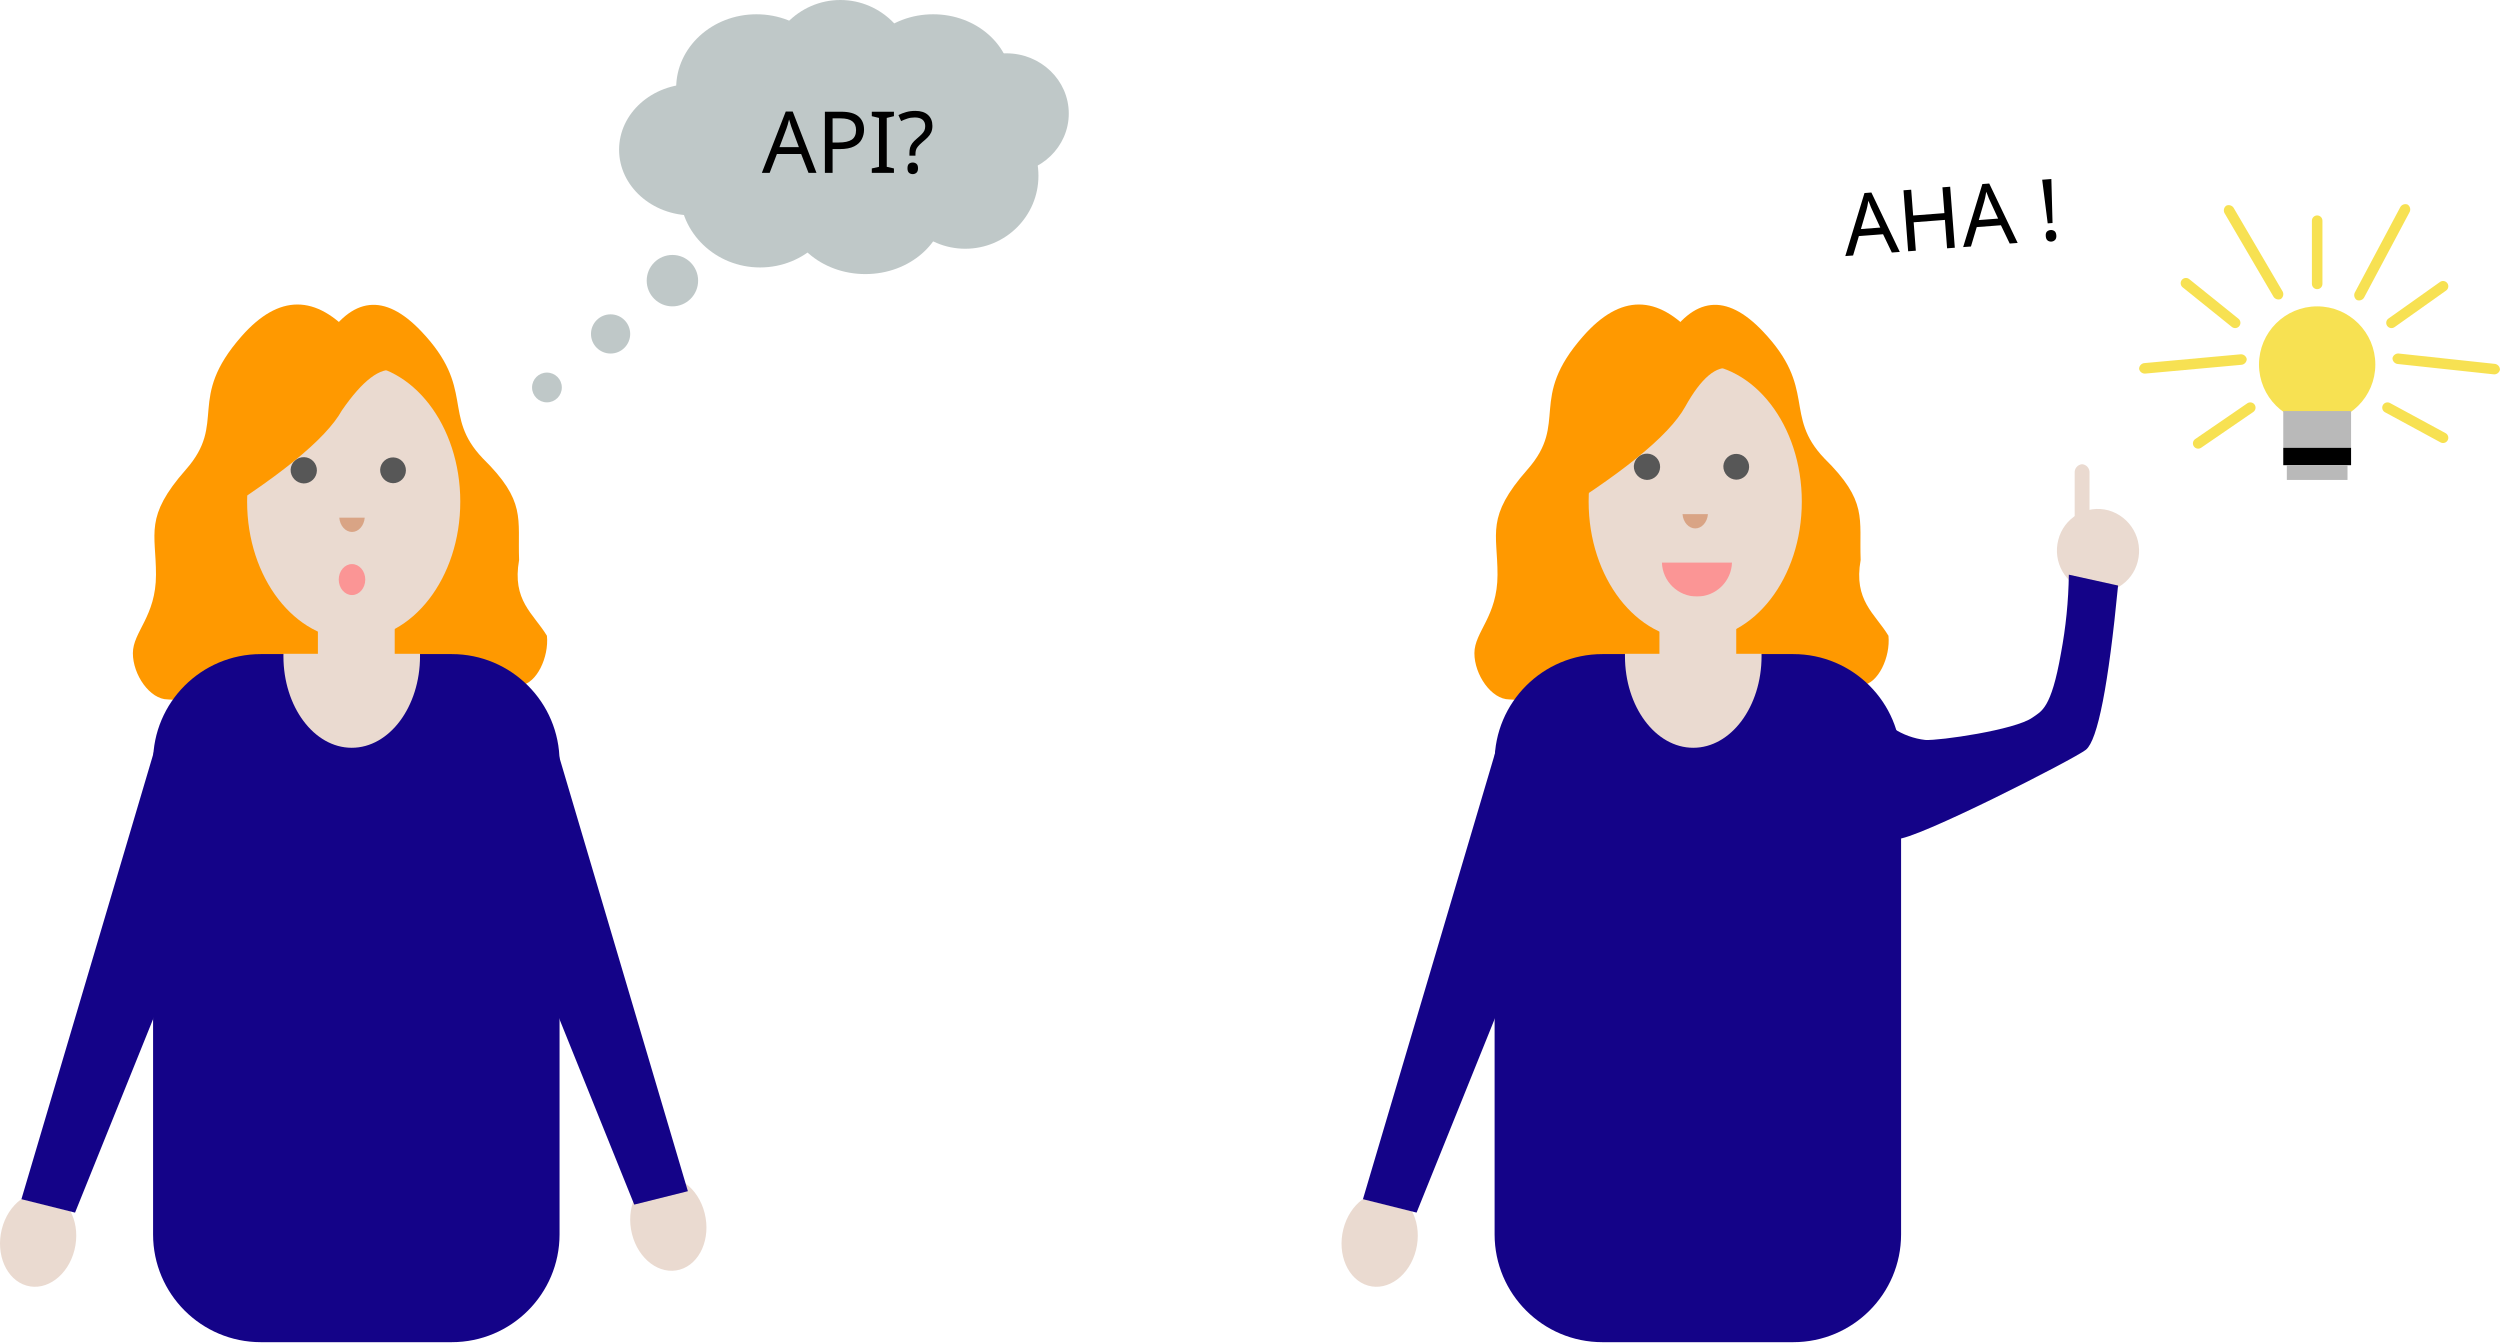
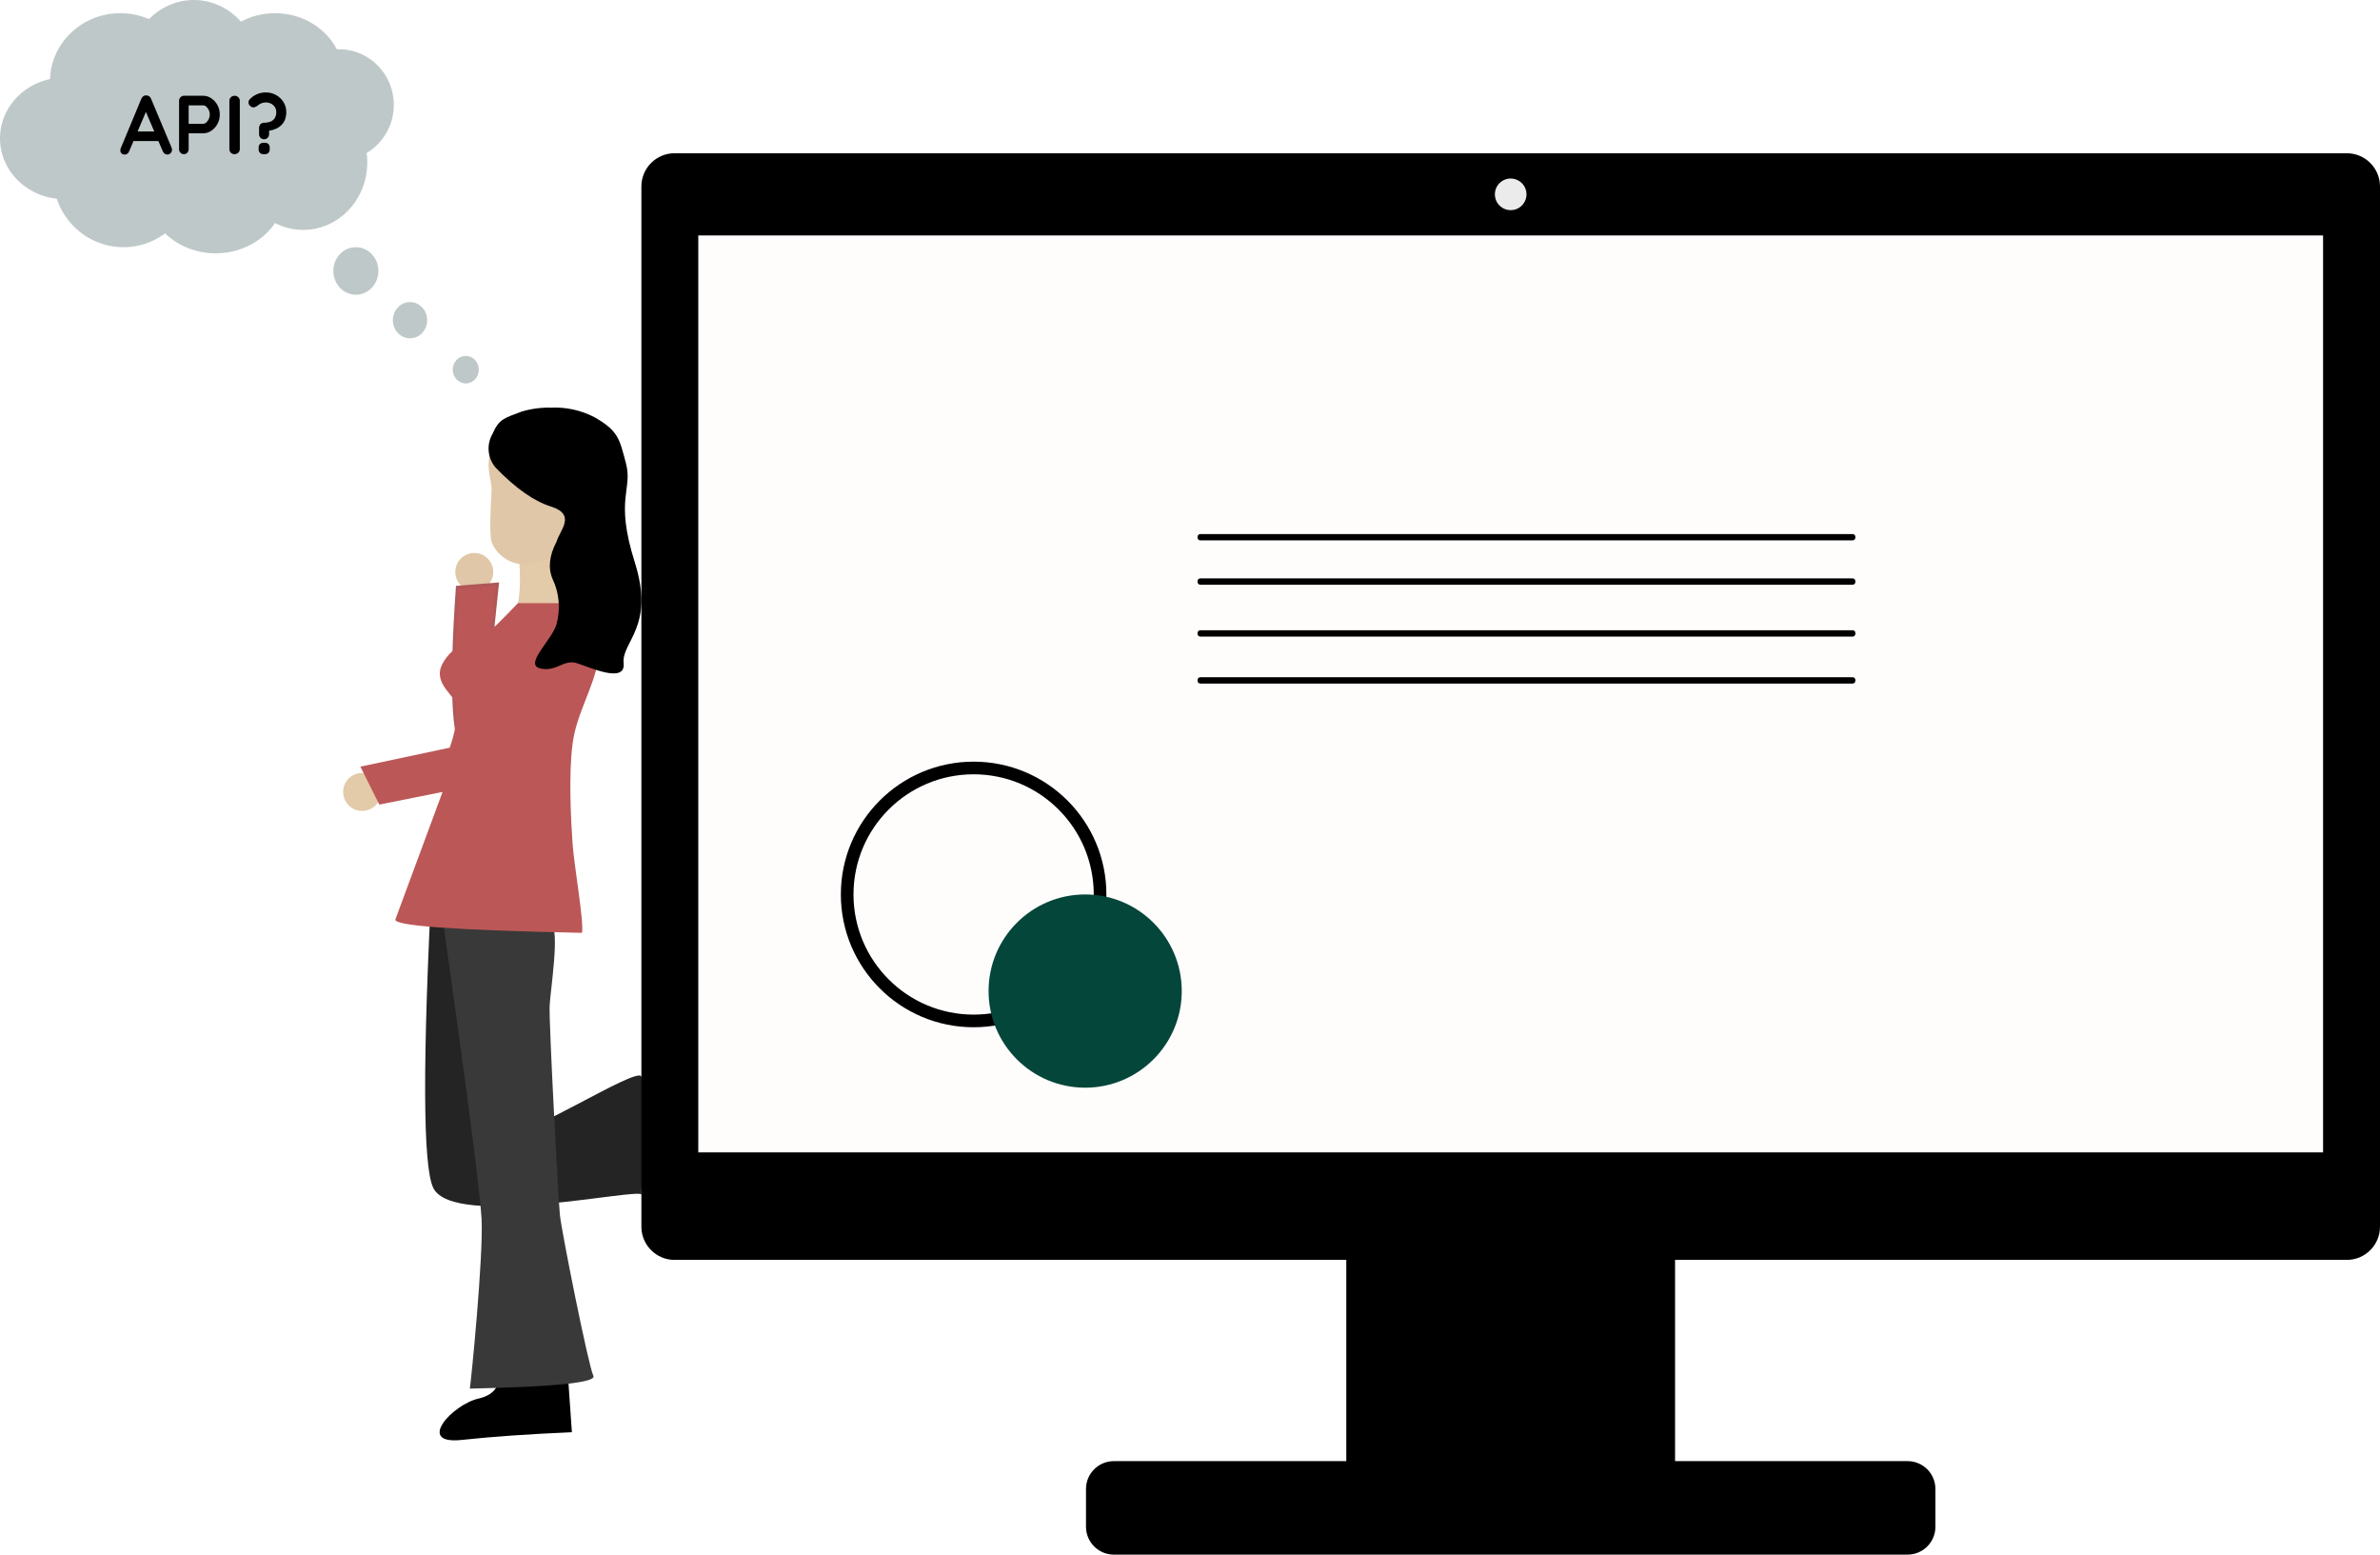
- <svg xmlns="http://www.w3.org/2000/svg" width="700.47" height="376.06" viewBox="0 0 700.47 376.06">
-   <defs>
-     <clipPath id="clip-path">
-       <rect id="Rectangle_20" data-name="Rectangle 20" width="64" height="30" transform="translate(486.758 176.758) rotate(-4.359)" />
-     </clipPath>
-     <clipPath id="clip-path-2">
-       <rect id="Rectangle_22" data-name="Rectangle 22" width="52" height="30" transform="translate(182 150.384)" />
-     </clipPath>
-   </defs>
-   <g id="Group_14" data-name="Group 14" transform="translate(388 -739)">
-     <path id="Path_67" data-name="Path 67" d="M448.1,325.109c-8.01,8.214-48.7-.2-53.68-.2-5.025,0-9.77-6.929-9.77-12.948s6.476-10.264,6.476-22-3.35-16.144,8.374-29.449,0-19.641,15.63-37.382q15.631-17.74,31.262,0l.293,7.968-.293-7.968a4.1,4.1,0,0,1,.124-3.259l.169,11.227,1.415,94.012L446.686,231.1Z" transform="translate(-359.54 610.06)" fill="#f90" />
-     <path id="Path_68" data-name="Path 68" d="M446.536,326.357c7.794,7.387,42.506-4.955,46.858-5.441,4.388-.491,7.858-7.846,7.272-13.832-3.776-6.258-9.839-9.842-7.795-21.246-.434-11.711,2.074-16.412-10.178-28.473-11.532-12.088-1.91-19.534-17.286-35.653q-15.377-16.118-27.3,3.052l.52,7.953-.52-7.953a4.608,4.608,0,0,0-.425-3.23l.945,11.183,7.91,93.64-7.91-93.64Z" transform="translate(-359.54 610.06)" fill="#f90" />
-     <g id="Group_9" data-name="Group 9" transform="translate(-359.54 610.06)">
-       <path id="Path_3" data-name="Path 3" d="M420.495,312.21h53.52A30.2,30.2,0,0,1,504.2,342.394V474.816A30.2,30.2,0,0,1,474.015,505h-53.52a30.2,30.2,0,0,1-30.185-30.184V342.394A30.2,30.2,0,0,1,420.495,312.21Z" fill="#140388" />
-       <path id="Path_4" data-name="Path 4" d="M465.1,312.13c.006.221.008.443.008.665,0,14.164-8.574,25.664-19.136,25.664s-19.137-11.5-19.137-25.664c0-.222,0-.444.008-.665Z" fill="#eadad0" />
-     </g>
-     <path id="Path_69" data-name="Path 69" d="M548.255,280.18a11.426,11.426,0,0,1,14.068-8.245,11.809,11.809,0,0,1,8.171,14.369,11.426,11.426,0,0,1-14.068,8.245A11.807,11.807,0,0,1,548.255,280.18Z" transform="translate(-359.54 610.06)" fill="#eadad0" />
-     <path id="Path_70" data-name="Path 70" d="M347.924,473.342c1.784-7.118,7.795-11.591,13.414-9.982s8.731,8.7,6.947,15.815-7.8,11.592-13.414,9.982S346.14,480.461,347.924,473.342Z" transform="translate(-359.54 610.06)" fill="#eadad0" />
-     <path id="Path_71" data-name="Path 71" d="M353.42,464.939l15.029,3.756,24.4-60.508-1.171-72.4Z" transform="translate(-359.54 610.06)" fill="#140388" />
-     <ellipse id="Ellipse_31" data-name="Ellipse 31" cx="29.863" cy="38.652" rx="29.863" ry="38.652" transform="translate(57.118 840.895)" fill="#eadad0" />
-     <path id="Path_72" data-name="Path 72" d="M429.32,259.514a3.686,3.686,0,1,1,3.68,3.9A3.8,3.8,0,0,1,429.32,259.514Z" transform="translate(-359.54 610.06)" fill="#575757" />
-     <path id="Path_73" data-name="Path 73" d="M454.4,259.514a3.616,3.616,0,1,1,3.61,3.83A3.727,3.727,0,0,1,454.4,259.514Z" transform="translate(-359.54 610.06)" fill="#575757" />
-     <path id="Path_74" data-name="Path 74" d="M437.191,286.574a9.82,9.82,0,0,0,19.63,0Z" transform="translate(-359.54 610.06)" fill="#fb9595" />
-     <path id="Path_75" data-name="Path 75" d="M450.086,273c-.18,2.24-1.71,4-3.56,4s-3.39-1.75-3.57-4Z" transform="translate(-359.54 610.06)" fill="#d9a485" />
-     <rect id="Rectangle_16" data-name="Rectangle 16" width="21.519" height="21.478" transform="translate(76.954 906.197)" fill="#eadad0" />
-     <circle id="Ellipse_32" data-name="Ellipse 32" cx="16.298" cy="16.298" r="16.298" transform="translate(244.945 824.839)" fill="#f7e152" />
-     <path id="Path_76" data-name="Path 76" d="M554.92,259h0a2.293,2.293,0,0,1,2.08,2.457v18.736a2.293,2.293,0,0,1-2.08,2.457h0a2.293,2.293,0,0,1-2.08-2.457V261.457A2.293,2.293,0,0,1,554.92,259Z" transform="translate(-359.54 610.06)" fill="#eadad0" />
-     <rect id="Rectangle_17" data-name="Rectangle 17" width="19" height="10.299" transform="translate(251.743 854.175)" fill="#b9b9b9" />
-     <rect id="Rectangle_18" data-name="Rectangle 18" width="19" height="4.863" transform="translate(251.743 864.474)" />
-     <rect id="Rectangle_19" data-name="Rectangle 19" width="17" height="4.137" transform="translate(252.743 869.338)" fill="#b9b9b9" />
-     <path id="Path_77" data-name="Path 77" d="M620.785,189.3h0a1.476,1.476,0,0,1,1.475,1.476v17.708a1.476,1.476,0,0,1-1.475,1.476h0a1.476,1.476,0,0,1-1.475-1.476V190.776A1.476,1.476,0,0,1,620.785,189.3Z" transform="translate(-359.54 610.06)" fill="#f7e152" />
-     <path id="Path_78" data-name="Path 78" d="M657.257,208.291h0a1.475,1.475,0,0,1-.348,2.057L642.462,220.6a1.479,1.479,0,0,1-2.059-.349h0a1.475,1.475,0,0,1,.348-2.057l14.447-10.25A1.479,1.479,0,0,1,657.257,208.291Z" transform="translate(-359.54 610.06)" fill="#f7e152" />
-     <path id="Path_79" data-name="Path 79" d="M657.351,252.3h0a1.476,1.476,0,0,1-2,.592l-15.568-8.44a1.475,1.475,0,0,1-.593-2h0a1.476,1.476,0,0,1,2-.592l15.568,8.44A1.475,1.475,0,0,1,657.351,252.3Z" transform="translate(-359.54 610.06)" fill="#f7e152" />
-     <path id="Path_80" data-name="Path 80" d="M586.229,254.01h0a1.476,1.476,0,0,1,.381-2.051l14.6-10.02a1.477,1.477,0,0,1,2.052.381h0a1.476,1.476,0,0,1-.381,2.051l-14.6,10.02A1.477,1.477,0,0,1,586.229,254.01Z" transform="translate(-359.54 610.06)" fill="#f7e152" />
-     <path id="Path_81" data-name="Path 81" d="M595.308,186.561h0a1.654,1.654,0,0,1,2.176.8l13.508,23.054a1.654,1.654,0,0,1-.37,2.288h0a1.654,1.654,0,0,1-2.176-.8l-13.508-23.054A1.654,1.654,0,0,1,595.308,186.561Z" transform="translate(-359.54 610.06)" fill="#f7e152" />
-     <path id="Path_82" data-name="Path 82" d="M646.13,186.256h0a1.656,1.656,0,0,1,.463,2.272l-12.56,23.592a1.655,1.655,0,0,1-2.143.884h0a1.656,1.656,0,0,1-.463-2.272l12.56-23.592A1.655,1.655,0,0,1,646.13,186.256Z" transform="translate(-359.54 610.06)" fill="#f7e152" />
-     <path id="Path_83" data-name="Path 83" d="M672,232.533h0a1.654,1.654,0,0,1-1.935,1.274l-26.563-2.862a1.655,1.655,0,0,1-1.618-1.658h0a1.654,1.654,0,0,1,1.935-1.274l26.563,2.862A1.655,1.655,0,0,1,672,232.533Z" transform="translate(-359.54 610.06)" fill="#f7e152" />
-     <path id="Path_84" data-name="Path 84" d="M601.055,229.536h0a1.655,1.655,0,0,1-1.645,1.633L572.8,233.6a1.655,1.655,0,0,1-1.914-1.307h0a1.655,1.655,0,0,1,1.645-1.633l26.611-2.432A1.655,1.655,0,0,1,601.055,229.536Z" transform="translate(-359.54 610.06)" fill="#f7e152" />
-     <path id="Path_85" data-name="Path 85" d="M582.866,207.37h0a1.475,1.475,0,0,1,2.074-.224l13.79,11.1a1.475,1.475,0,0,1,.224,2.074h0a1.476,1.476,0,0,1-2.074.224l-13.79-11.1A1.475,1.475,0,0,1,582.866,207.37Z" transform="translate(-359.54 610.06)" fill="#f7e152" />
-     <g id="Group_10" data-name="Group 10" transform="translate(-359.54 610.06)" clip-path="url(#clip-path)">
-       <text id="AHA_" data-name="AHA !" transform="translate(488.57 200.69) rotate(-4.359)" font-size="24" font-family="Quicksand-Regular, Quicksand">
-         <tspan x="0" y="0">AHA !</tspan>
-       </text>
-     </g>
-     <path id="Path_86" data-name="Path 86" d="M502,333a20.611,20.611,0,0,0,9,3.269c3.9.231,25.122-2.792,30-6.269,2.546-1.815,5.256-2.389,8-18.042a129.155,129.155,0,0,0,2.205-22L565,293q-4.056,41.947-9,46c-3.05,2.5-48.22,25.561-53,25Z" transform="translate(-359.54 610.06)" fill="#140388" />
-     <path id="Path_87" data-name="Path 87" d="M72.22,325.109c-8.009,8.214-48.7-.2-53.68-.2-5.024,0-9.769-6.929-9.769-12.948s6.475-10.264,6.475-22S11.9,273.816,23.62,260.511s0-19.641,15.631-37.382q15.631-17.74,31.262,0l.292,7.968-.292-7.968a4.1,4.1,0,0,1,.123-3.259l.169,11.227,1.415,94.012L70.805,231.1Z" transform="translate(-359.54 610.06)" fill="#f90" />
-     <path id="Path_88" data-name="Path 88" d="M70.656,326.357c7.793,7.387,42.506-4.955,46.858-5.441,4.387-.491,7.857-7.846,7.272-13.832-3.777-6.258-9.839-9.842-7.8-21.246-.434-11.711,2.074-16.412-10.177-28.473-11.532-12.088-1.911-19.534-17.287-35.653q-15.376-16.118-27.3,3.052l.519,7.953-.519-7.953a4.614,4.614,0,0,0-.425-3.23l.944,11.183,7.911,93.64-7.911-93.64Z" transform="translate(-359.54 610.06)" fill="#f90" />
-     <g id="Group_11" data-name="Group 11" transform="translate(-359.54 610.06)">
-       <path id="Path_25" data-name="Path 25" d="M44.615,312.21h53.52a30.2,30.2,0,0,1,30.185,30.184V474.816A30.2,30.2,0,0,1,98.135,505H44.615A30.2,30.2,0,0,1,14.43,474.816V342.394A30.2,30.2,0,0,1,44.615,312.21Z" fill="#140388" />
-       <path id="Path_26" data-name="Path 26" d="M89.218,312.13c.006.221.008.443.008.665,0,14.164-8.575,25.664-19.137,25.664s-19.137-11.5-19.137-25.664c0-.222,0-.444.009-.665Z" fill="#eadad0" />
-     </g>
-     <path id="Path_89" data-name="Path 89" d="M-27.957,473.342c1.785-7.118,7.8-11.591,13.414-9.982s8.732,8.7,6.948,15.815-7.8,11.592-13.414,9.982S-29.741,480.461-27.957,473.342Z" transform="translate(-359.54 610.06)" fill="#eadad0" />
-     <path id="Path_90" data-name="Path 90" d="M168.976,468.858c-1.784-7.119-7.795-11.592-13.414-9.983s-8.732,8.7-6.947,15.815,7.795,11.592,13.413,9.982S170.76,475.976,168.976,468.858Z" transform="translate(-359.54 610.06)" fill="#eadad0" />
-     <path id="Path_91" data-name="Path 91" d="M-22.46,464.939-7.432,468.7l24.4-60.508-1.171-72.4Z" transform="translate(-359.54 610.06)" fill="#140388" />
-     <path id="Path_92" data-name="Path 92" d="M164.277,462.7l-15.029,3.756-24.4-60.509,1.171-72.4Z" transform="translate(-359.54 610.06)" fill="#140388" />
-     <ellipse id="Ellipse_33" data-name="Ellipse 33" cx="29.863" cy="38.652" rx="29.863" ry="38.652" transform="translate(-318.762 840.895)" fill="#eadad0" />
-     <rect id="Rectangle_21" data-name="Rectangle 21" width="21.519" height="21.478" transform="translate(-298.927 906.197)" fill="#eadad0" />
-     <ellipse id="Ellipse_34" data-name="Ellipse 34" cx="22.5" cy="20.661" rx="22.5" ry="20.661" transform="translate(-198.546 743)" fill="#bfc8c8" />
-     <ellipse id="Ellipse_35" data-name="Ellipse 35" cx="21" cy="21.53" rx="21" ry="21.53" transform="translate(-173.54 739)" fill="#bfc8c8" />
-     <ellipse id="Ellipse_36" data-name="Ellipse 36" cx="22.47" cy="19.676" rx="22.47" ry="19.676" transform="translate(-168.01 776.444)" fill="#bfc8c8" />
-     <ellipse id="Ellipse_37" data-name="Ellipse 37" cx="20.5" cy="18.415" rx="20.5" ry="18.415" transform="translate(-214.54 762.53)" fill="#bfc8c8" />
-     <ellipse id="Ellipse_38" data-name="Ellipse 38" cx="22.5" cy="21.565" rx="22.5" ry="21.565" transform="translate(-197.54 770.808)" fill="#bfc8c8" />
-     <ellipse id="Ellipse_39" data-name="Ellipse 39" cx="22" cy="19.53" rx="22" ry="19.53" transform="translate(-148.54 743)" fill="#bfc8c8" />
-     <ellipse id="Ellipse_40" data-name="Ellipse 40" cx="20.5" cy="20.439" rx="20.5" ry="20.439" transform="translate(-138.04 767.818)" fill="#bfc8c8" />
-     <ellipse id="Ellipse_41" data-name="Ellipse 41" cx="17.5" cy="16.868" rx="17.5" ry="16.868" transform="translate(-123.54 753.94)" fill="#bfc8c8" />
-     <circle id="Ellipse_42" data-name="Ellipse 42" cx="7.204" cy="7.204" r="7.204" transform="translate(-206.802 810.432)" fill="#bfc8c8" />
-     <circle id="Ellipse_43" data-name="Ellipse 43" cx="4.171" cy="4.171" r="4.171" transform="translate(-238.925 843.394)" fill="#bfc8c8" />
-     <circle id="Ellipse_44" data-name="Ellipse 44" cx="5.493" cy="5.493" r="5.493" transform="translate(-222.414 827.073)" fill="#bfc8c8" />
-     <path id="Path_93" data-name="Path 93" d="M403.354,275.612q33.571-20.49,40.343-32.687t12.82-10.753l-20.858-11.2q-21.413,16.526-26.451,29a83.189,83.189,0,0,0-5.854,25.641Z" transform="translate(-359.54 610.06)" fill="#f90" />
-     <path id="Path_94" data-name="Path 94" d="M52.966,260.5a3.686,3.686,0,1,1,3.68,3.9A3.8,3.8,0,0,1,52.966,260.5Z" transform="translate(-359.54 610.06)" fill="#575757" />
-     <path id="Path_95" data-name="Path 95" d="M78.049,260.5a3.616,3.616,0,1,1,3.61,3.83A3.727,3.727,0,0,1,78.049,260.5Z" transform="translate(-359.54 610.06)" fill="#575757" />
-     <path id="Path_96" data-name="Path 96" d="M73.732,273.988c-.18,2.24-1.71,4-3.56,4s-3.39-1.75-3.57-4Z" transform="translate(-359.54 610.06)" fill="#d9a485" />
-     <path id="Path_97" data-name="Path 97" d="M27,276.6q33.571-20.49,40.343-32.687,8.74-12.641,14.789-11.2L59.305,221.96q-21.413,16.526-26.451,29A83.189,83.189,0,0,0,27,276.6Z" transform="translate(-359.54 610.06)" fill="#f90" />
-     <ellipse id="Ellipse_45" data-name="Ellipse 45" cx="3.718" cy="4.339" rx="3.718" ry="4.339" transform="translate(-293.091 897.049)" fill="#fb9595" />
-     <g id="Group_12" data-name="Group 12" transform="translate(-359.54 610.06)" clip-path="url(#clip-path-2)">
-       <text id="API_" data-name="API?" transform="translate(185 177.384)" font-size="24" font-family="Quicksand-Regular, Quicksand">
-         <tspan x="0" y="0">API?</tspan>
-       </text>
-     </g>
+ <svg xmlns="http://www.w3.org/2000/svg" width="376.45" height="245.842" viewBox="0 0 376.45 245.842">
+   <g id="Group_1" data-name="Group 1" transform="translate(-475 -229.768)">
+     <rect id="Rectangle_1" data-name="Rectangle 1" width="52" height="46" transform="translate(687.948 422.214)" />
+     <path id="Path_1" data-name="Path 1" d="M651.175,460.82h125.55a4.408,4.408,0,0,1,4.405,4.406V471.2a4.408,4.408,0,0,1-4.405,4.406H651.175a4.408,4.408,0,0,1-4.4-4.406v-5.978A4.408,4.408,0,0,1,651.175,460.82Z" />
+     <circle id="Ellipse_1" data-name="Ellipse 1" cx="3" cy="3" r="3" transform="translate(529.276 352)" fill="#e3caa9" />
+     <path id="Path_2" data-name="Path 2" d="M557.024,318.053c0-2.076.846,7.926-.791,7.966q-1.636.039,8.839,0-3.472-7.34-1.506-9.878C565.531,313.608,557.022,320.128,557.024,318.053Z" fill="#e3caa9" />
+     <path id="Path_3" data-name="Path 3" d="M543.387,367.443q-2.353,44.987.141,50.167c3.172,6.59,33.342-.23,32.92,1.11q.623-17.031,0-18.72c-.624-1.689-19.6,10.579-19.526,8s2.129-19.7,2.6-22.131,3.4-11.715,1.989-12.639Q560.1,372.305,543.387,367.443Z" fill="#242424" />
+     <path id="Path_4" data-name="Path 4" d="M581.7,254H846.2a5.252,5.252,0,0,1,5.25,5.25v164.5A5.252,5.252,0,0,1,846.2,429H581.7a5.252,5.252,0,0,1-5.25-5.25V259.25A5.252,5.252,0,0,1,581.7,254Z" />
+     <circle id="Ellipse_2" data-name="Ellipse 2" cx="2.5" cy="2.5" r="2.5" transform="translate(711.448 258)" fill="#ebebeb" />
+     <rect id="Rectangle_2" data-name="Rectangle 2" width="257" height="145" transform="translate(585.448 267)" fill="#fffcfc" />
+     <path id="Path_5" data-name="Path 5" d="M552.753,307.463c-.1,1.945-.4,6.492,0,7.955.453,1.657,3.587,5.347,8.967,2.652s6.825-11.447,5.978-14.143-13.849-7.247-14.945-3.535S552.852,305.518,552.753,307.463Z" fill="#dfc7a8" />
+     <path id="Path_6" data-name="Path 6" d="M550.735,317.3a3,3,0,1,1-3.632,2.192A3,3,0,0,1,550.735,317.3Z" fill="#dfc7a8" />
+     <path id="Path_7" data-name="Path 7" d="M556.922,338q-4.887,5.5-5.016,3.722t1.752-19.579l-6.3.5Q545.575,348.025,549,349q2.623.747,13.7-7.278" fill="#bc5757" stroke="#b05757" stroke-linecap="square" stroke-miterlimit="3" stroke-width="0.5" />
+     <ellipse id="Ellipse_3" data-name="Ellipse 3" cx="11.124" cy="10.777" rx="11.124" ry="10.777" transform="translate(482.907 231.854)" fill="#bfc8c8" />
+     <ellipse id="Ellipse_4" data-name="Ellipse 4" cx="10.382" cy="11.23" rx="10.382" ry="11.23" transform="translate(495.27 229.768)" fill="#bfc8c8" />
+     <ellipse id="Ellipse_5" data-name="Ellipse 5" cx="11.109" cy="10.263" rx="11.109" ry="10.263" transform="translate(498.004 249.299)" fill="#bfc8c8" />
+     <ellipse id="Ellipse_6" data-name="Ellipse 6" cx="10.135" cy="9.605" rx="10.135" ry="9.605" transform="translate(475 242.042)" fill="#bfc8c8" />
+     <ellipse id="Ellipse_7" data-name="Ellipse 7" cx="11.124" cy="11.248" rx="11.124" ry="11.248" transform="translate(483.404 246.36)" fill="#bfc8c8" />
+     <ellipse id="Ellipse_8" data-name="Ellipse 8" cx="10.877" cy="10.187" rx="10.877" ry="10.187" transform="translate(507.629 231.854)" fill="#bfc8c8" />
+     <ellipse id="Ellipse_9" data-name="Ellipse 9" cx="10.135" cy="10.661" rx="10.135" ry="10.661" transform="translate(512.821 244.8)" fill="#bfc8c8" />
+     <ellipse id="Ellipse_10" data-name="Ellipse 10" cx="8.652" cy="8.799" rx="8.652" ry="8.799" transform="translate(519.989 237.56)" fill="#bfc8c8" />
+     <ellipse id="Ellipse_11" data-name="Ellipse 11" cx="3.562" cy="3.758" rx="3.562" ry="3.758" transform="translate(527.728 268.856)" fill="#bfc8c8" />
+     <ellipse id="Ellipse_12" data-name="Ellipse 12" cx="2.062" cy="2.176" rx="2.062" ry="2.176" transform="translate(546.609 286.049)" fill="#bfc8c8" />
+     <ellipse id="Ellipse_13" data-name="Ellipse 13" cx="2.715" cy="2.865" rx="2.715" ry="2.865" transform="translate(537.138 277.537)" fill="#bfc8c8" />
+     <path id="Path_8" data-name="Path 8" d="M497.9,247.062l.382-.079-2.85,6.7h0a.8.8,0,0,1-.284.389h0a.692.692,0,0,1-.416.139h0a.659.659,0,0,1-.527-.2h0a.719.719,0,0,1-.172-.489h0a.863.863,0,0,1,.04-.25h0l3.286-7.892h0a.856.856,0,0,1,.323-.409h0a.7.7,0,0,1,.469-.119h0a.773.773,0,0,1,.442.139h0a.783.783,0,0,1,.3.389h0l3.246,7.733h0a.891.891,0,0,1,.066.317h0a.733.733,0,0,1-.231.568h0a.738.738,0,0,1-.508.211h0a.692.692,0,0,1-.429-.145h0a.955.955,0,0,1-.3-.4h0Zm2.481,5.015h-4.54l.726-1.518h3.563Zm3.748-7.166h3.009a2.292,2.292,0,0,1,1.286.4h0a2.954,2.954,0,0,1,.97,1.069h0a3.069,3.069,0,0,1,.37,1.5h0a3.043,3.043,0,0,1-.37,1.491h0a3.015,3.015,0,0,1-.97,1.076h0a2.268,2.268,0,0,1-1.286.4h-2.429l.132-.237v2.732h0a.819.819,0,0,1-.211.574h0a.715.715,0,0,1-.554.231h0a.7.7,0,0,1-.541-.231h0a.819.819,0,0,1-.211-.574h0v-7.628h0a.779.779,0,0,1,.231-.574h0a.779.779,0,0,1,.574-.231Zm.567,4.434h2.442a.734.734,0,0,0,.488-.211h0a1.663,1.663,0,0,0,.4-.548h0a1.639,1.639,0,0,0,.158-.706h0a1.629,1.629,0,0,0-.158-.713h0a1.615,1.615,0,0,0-.4-.534h0a.745.745,0,0,0-.488-.205h-2.455l.158-.237v3.365Zm8.235-3.629v7.628h0a.748.748,0,0,1-.251.574h0a.828.828,0,0,1-.58.231h0a.79.79,0,0,1-.594-.231h0a.792.792,0,0,1-.224-.574h0v-7.628h0a.769.769,0,0,1,.237-.574h0a.836.836,0,0,1,.607-.231h0a.792.792,0,0,1,.561.231h0a.758.758,0,0,1,.244.574Zm3.049,5.265v-1h0a.792.792,0,0,1,.224-.574h0a.757.757,0,0,1,.568-.231h0a2.734,2.734,0,0,0,.976-.165h0a1.439,1.439,0,0,0,.693-.534h0a1.681,1.681,0,0,0,.257-.977h0a1.448,1.448,0,0,0-.217-.791h0a1.527,1.527,0,0,0-.594-.541h0a1.8,1.8,0,0,0-.852-.2h0a1.811,1.811,0,0,0-.692.132h0a2.166,2.166,0,0,0-.588.356h0a1.3,1.3,0,0,1-.508.27h0a.666.666,0,0,1-.6-.138h0a.777.777,0,0,1-.343-.568h0a.751.751,0,0,1,.25-.607h0a3.386,3.386,0,0,1,1.116-.759h0a3.475,3.475,0,0,1,1.365-.27h0a3.272,3.272,0,0,1,1.644.416h0a3.219,3.219,0,0,1,1.167,1.115h0a2.929,2.929,0,0,1,.436,1.583h0a3.2,3.2,0,0,1-.2,1.168h0a2.5,2.5,0,0,1-.561.871h0a2.84,2.84,0,0,1-.844.581h0a4.143,4.143,0,0,1-1.05.31h0a.369.369,0,0,0-.046.027h0a.043.043,0,0,0-.02.039h0v.488h0a.793.793,0,0,1-.224.575h0a.758.758,0,0,1-.567.23h0a.759.759,0,0,1-.568-.23h0a.793.793,0,0,1-.224-.575Zm.9,3.168H516.7a.8.8,0,0,1-.588-.205h0a.794.794,0,0,1-.2-.587h0v-.224h0a.8.8,0,0,1,.2-.588h0a.8.8,0,0,1,.588-.2h.171a.8.8,0,0,1,.587.2h0a.8.8,0,0,1,.205.588h0v.224h0a.792.792,0,0,1-.205.587h0a.792.792,0,0,1-.587.205Z" />
+     <path id="Path_9" data-name="Path 9" d="M664.853,314.22H768.037a.433.433,0,0,1,.433.433v.134a.433.433,0,0,1-.433.433H664.853a.433.433,0,0,1-.433-.433v-.134A.433.433,0,0,1,664.853,314.22Z" />
+     <path id="Path_10" data-name="Path 10" d="M664.853,329.43H768.037a.433.433,0,0,1,.433.433V330a.433.433,0,0,1-.433.433H664.853a.433.433,0,0,1-.433-.433v-.134A.433.433,0,0,1,664.853,329.43Z" />
+     <path id="Path_11" data-name="Path 11" d="M664.853,336.86H768.037a.433.433,0,0,1,.433.433v.134a.433.433,0,0,1-.433.433H664.853a.433.433,0,0,1-.433-.433v-.134A.433.433,0,0,1,664.853,336.86Z" />
+     <circle id="Ellipse_14" data-name="Ellipse 14" cx="20" cy="20" r="20" transform="translate(609 351.211)" fill="#fffcfc" />
+     <circle id="Ellipse_15" data-name="Ellipse 15" cx="20" cy="20" r="20" transform="translate(609 351.211)" fill="#fffcfc" stroke="#000" stroke-linecap="square" stroke-miterlimit="3" stroke-width="2" />
+     <circle id="Ellipse_16" data-name="Ellipse 16" cx="15.278" cy="15.278" r="15.278" transform="translate(631.365 371.211)" fill="#05463a" />
+     <path id="Path_12" data-name="Path 12" d="M553.88,445.252q.976,4.745-3.168,5.671c-4.145.925-10.012,7.329-2.7,6.545q7.312-.783,17.445-1.219l-.821-11.748Z" />
+     <path id="Path_13" data-name="Path 13" d="M664.853,321.23H768.037a.433.433,0,0,1,.433.433v.134a.433.433,0,0,1-.433.433H664.853a.433.433,0,0,1-.433-.433v-.134A.433.433,0,0,1,664.853,321.23Z" />
+     <path id="Path_14" data-name="Path 14" d="M544.674,372.535q6.2,43.973,6.5,49.975c.295,6-1.638,25.453-1.858,26.843q20.327-.427,19.536-2.029c-.791-1.6-5.03-22.843-5.291-25.423s-1.754-30.613-1.625-33.092,1.657-12.114.235-12.853Q560.746,375.217,544.674,372.535Z" fill="#393939" />
+     <path id="Path_15" data-name="Path 15" d="M532,351l14.134-3a21.735,21.735,0,0,0,1.251-6.356c-.119-1.77-4.113-3.731-2.384-6.936q1.729-3.205,6.426-4.318a27.675,27.675,0,0,0,2.217-1.9q1.814-1.8,3.278-3.348h8.643q5.126,3.444,4.173,8.61c-.954,5.166-3.517,8.706-4.173,13.633s-.238,12.294,0,15.786,1.848,12.532,1.49,14.111q-30.339-.622-29.505-2.153L545,355l-10,2Z" fill="#bc5757" />
+     <path id="Path_16" data-name="Path 16" d="M553.366,303.682q4.718,4.906,8.784,6.187c4.066,1.282,1.375,3.781.884,5.549q-1.756,3.334-.614,5.942a10.225,10.225,0,0,1,.614,7.071c-.575,2.386-5.171,6.344-2.652,7.017s3.771-1.449,5.8-.83,7.815,3.359,7.462,0,4.994-5.7,1.767-15.91S575.138,307.238,574,303c-1.007-3.75-1.131-5.075-5-7.273a13.5,13.5,0,0,0-6.85-1.493,14.855,14.855,0,0,0-4.614.609c-2.8,1.063-3.588,1.149-4.635,3.536A4.635,4.635,0,0,0,553.366,303.682Z" />
  </g>
</svg>
